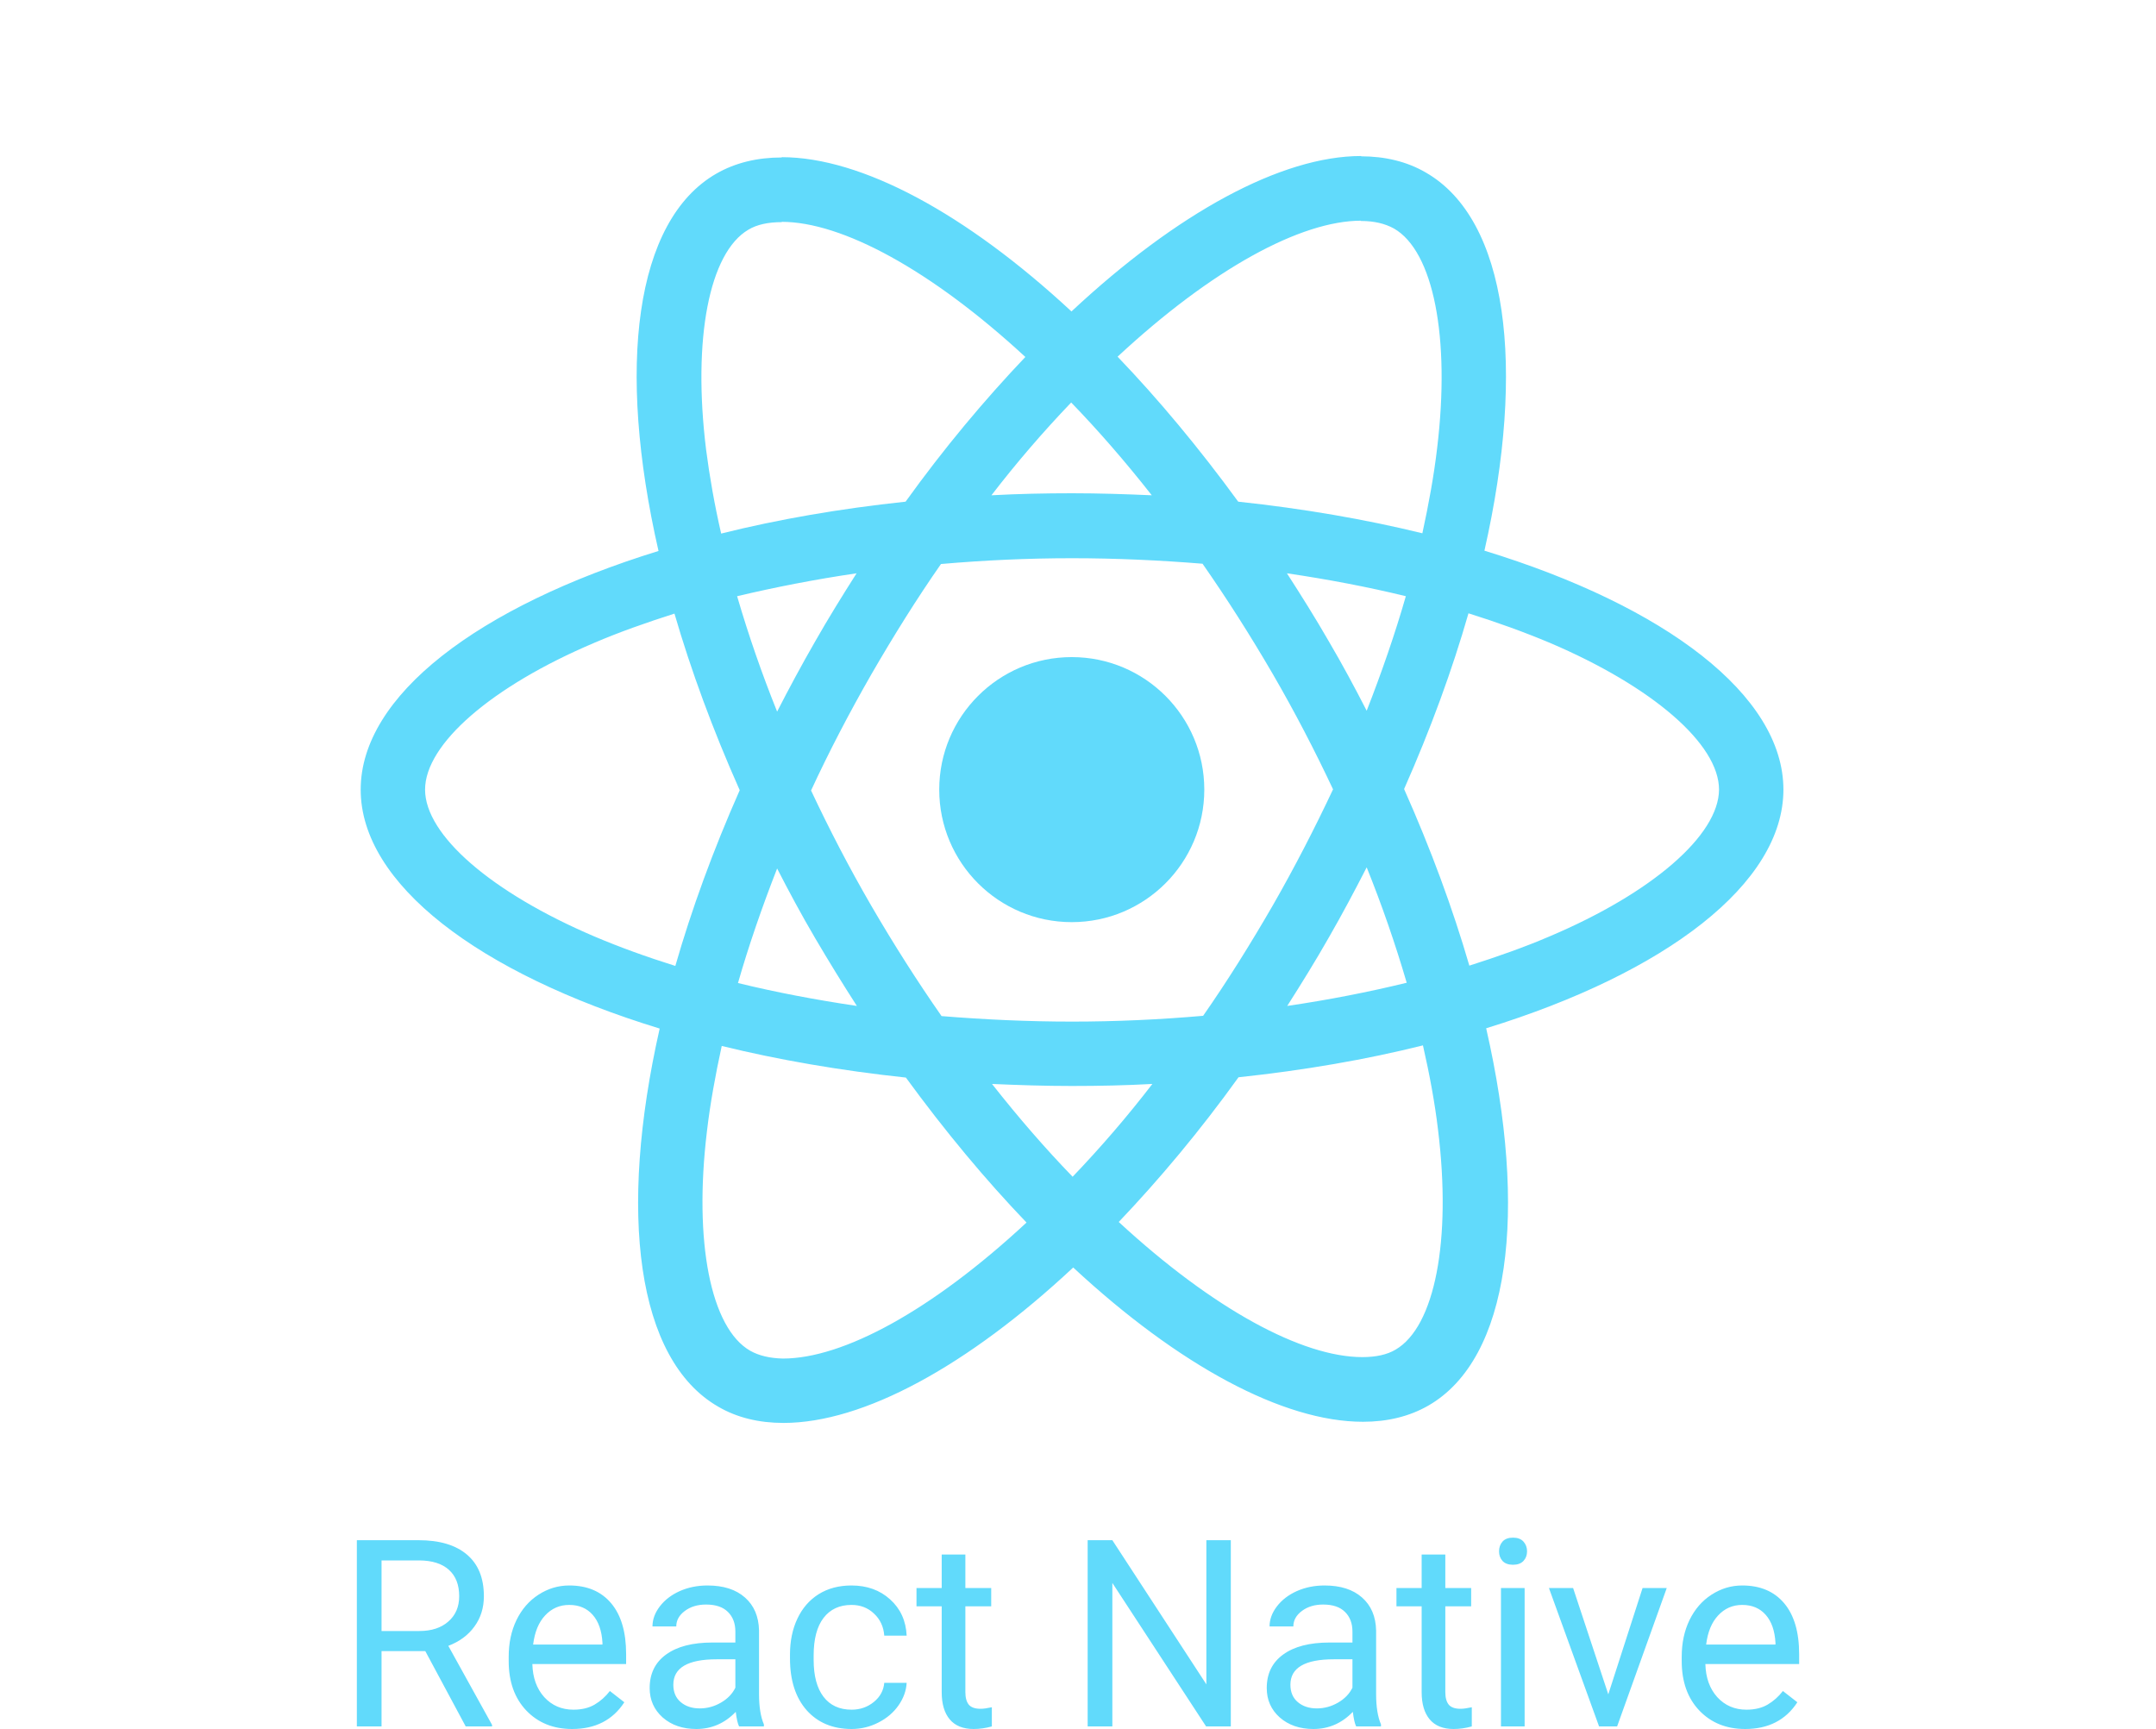
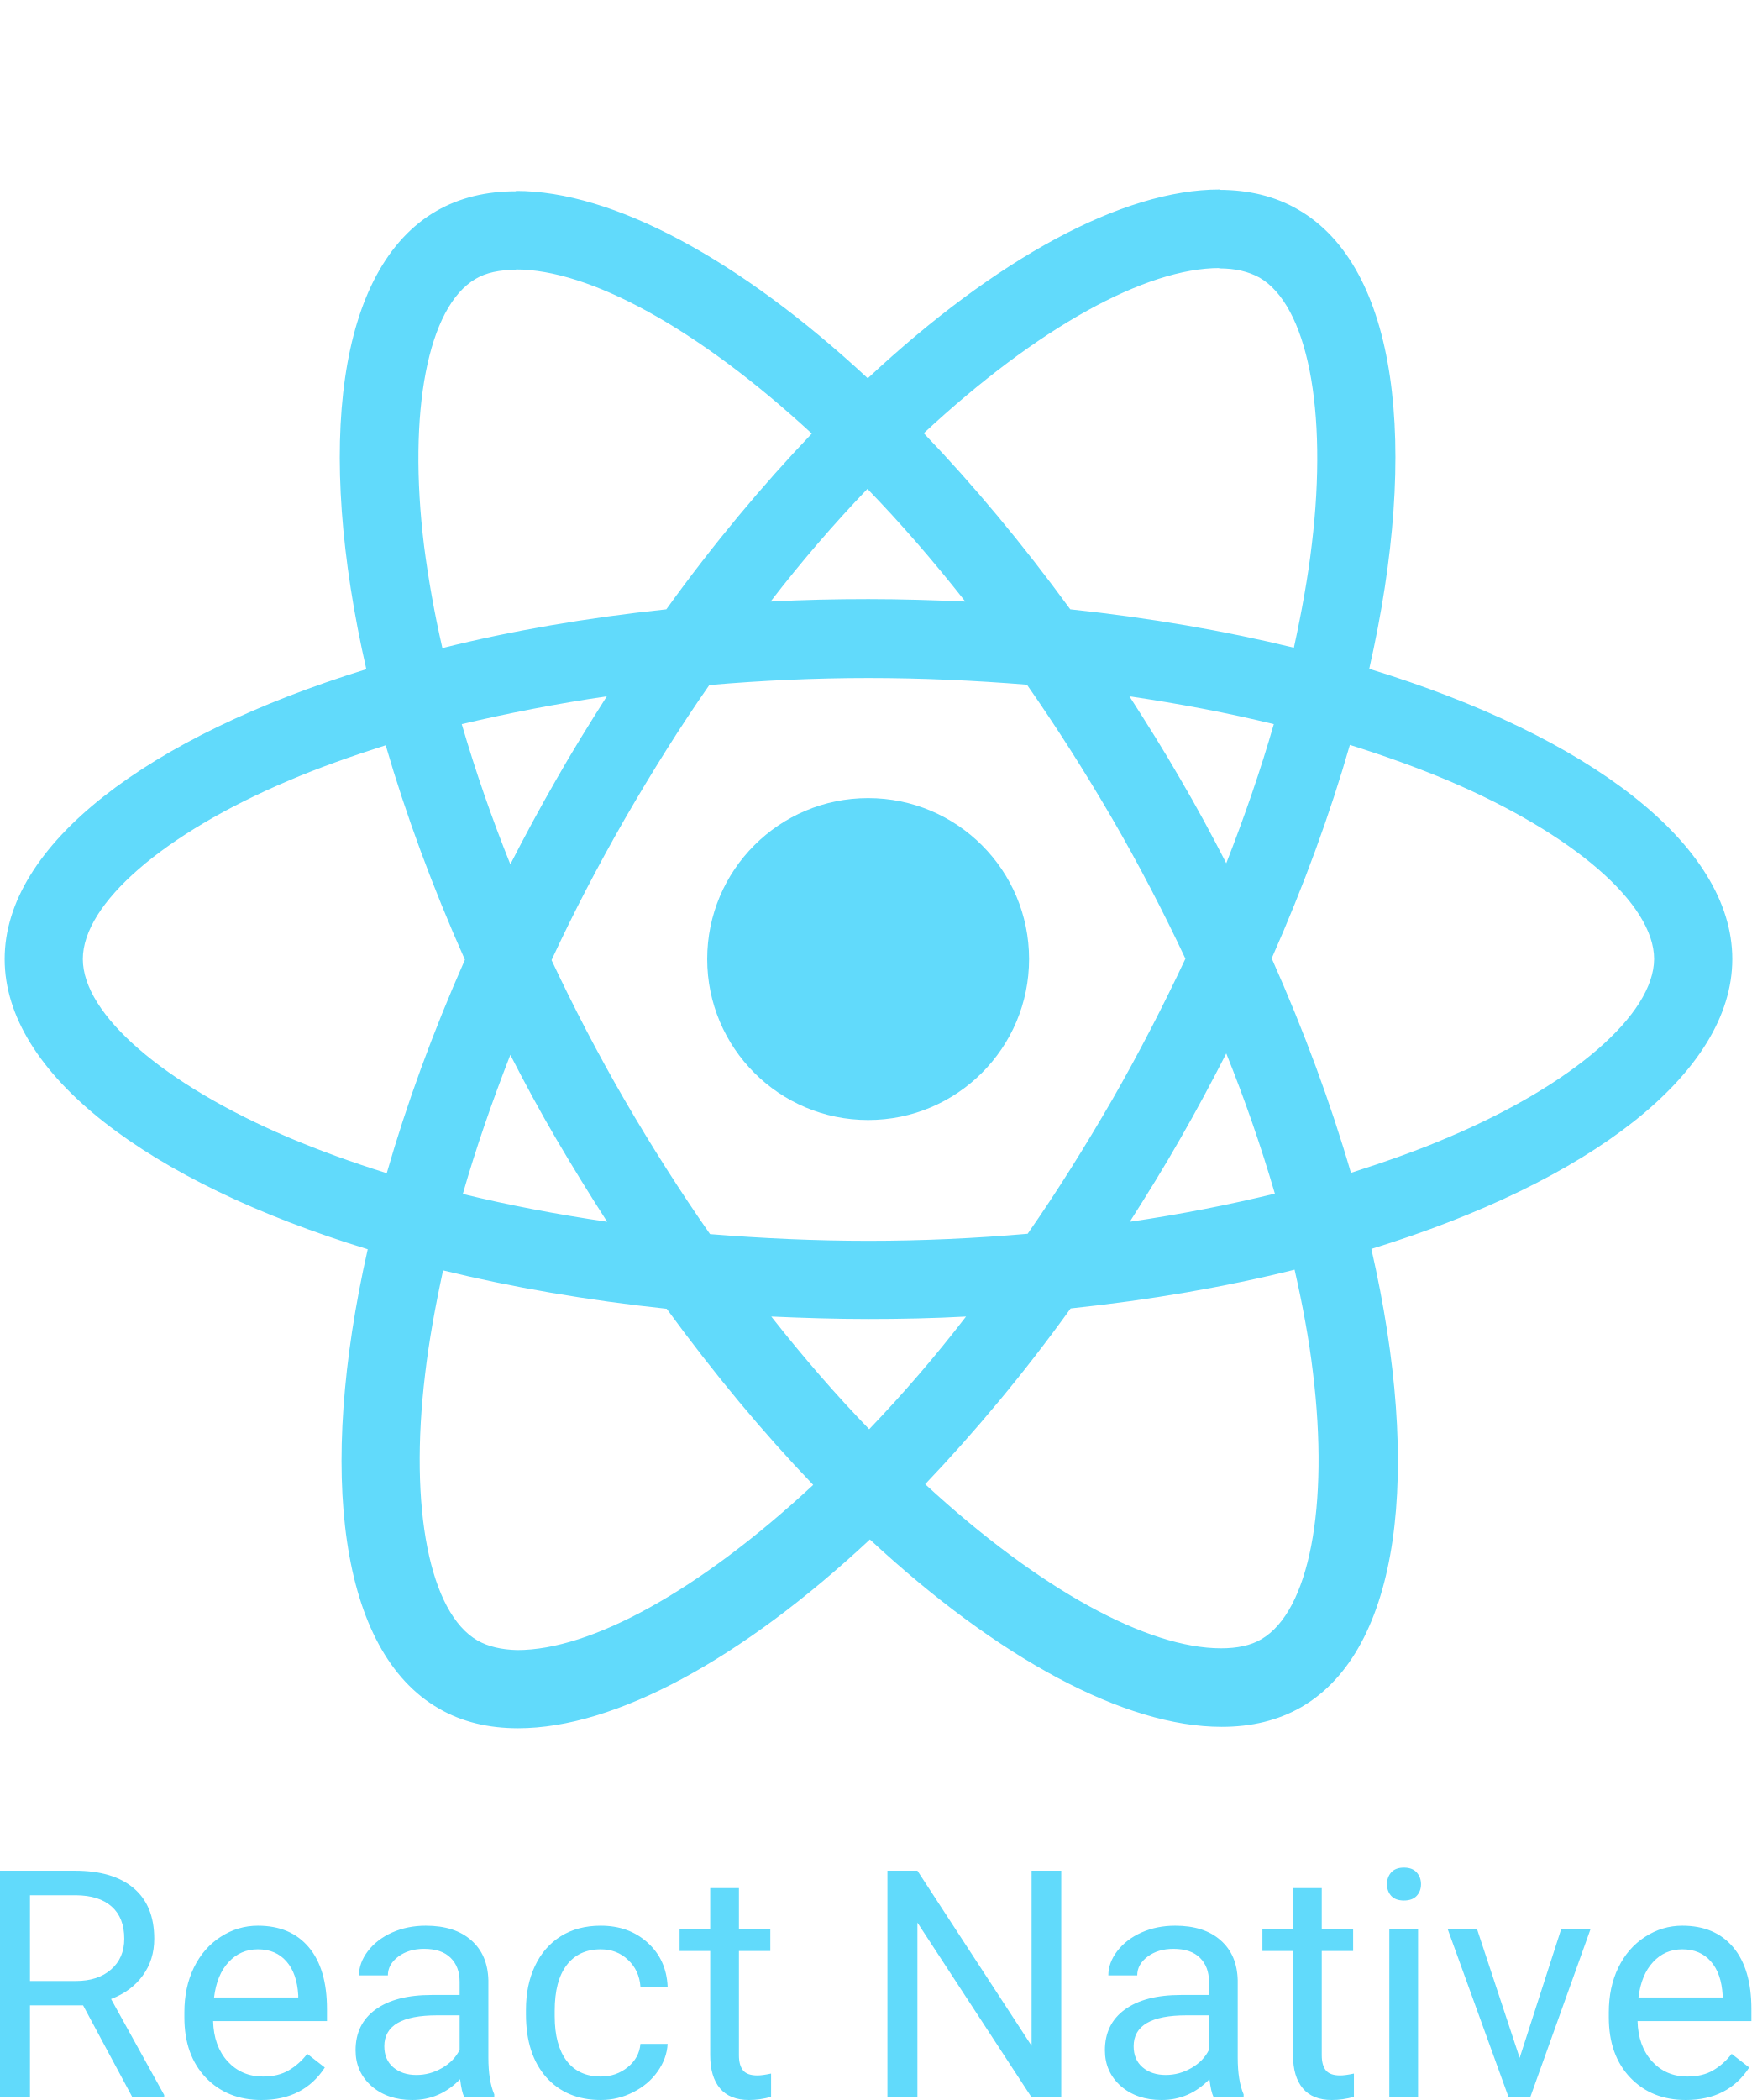
- <svg xmlns="http://www.w3.org/2000/svg" fill="none" height="2005" width="2500" viewBox="670.088 32.462 2224.172 2666.488">
+ <svg xmlns="http://www.w3.org/2000/svg" fill="none" viewBox="670.088 32.462 2224.172 2666.488">
  <g fill="#61dafb">
    <path d="M2870 1250.22c0-145.34-182.01-283.079-461.07-368.495 64.4-284.424 35.78-510.711-90.34-583.159-29.07-16.994-63.05-25.044-100.17-25.044v99.728c20.57 0 37.12 4.025 50.98 11.627 60.82 34.882 87.21 167.703 66.63 338.536-4.91 42.038-12.96 86.311-22.8 131.479-87.66-21.466-183.36-38.012-283.98-48.745-60.37-82.734-122.98-157.865-186.04-223.604 145.79-135.504 282.64-209.741 375.66-209.741v-99.727c-122.99 0-283.98 87.653-446.76 239.703-162.79-151.156-323.78-237.914-446.76-237.914v99.727c92.57 0 229.86 73.79 375.65 208.399-62.61 65.74-125.22 140.423-184.7 223.157-101.07 10.733-196.77 27.279-284.42 49.192-10.29-44.72-17.89-88.1-23.26-129.69-21.01-170.833 4.92-303.654 65.3-338.983 13.41-8.05 30.85-11.627 51.43-11.627v-99.728c-37.57 0-71.56 8.05-101.07 25.044-125.67 72.447-153.84 298.287-89 581.817C857.119 968.036 676 1105.33 676 1250.22c0 145.35 182.013 283.09 461.07 368.5-64.4 284.43-35.78 510.71 90.34 583.16 29.07 16.99 63.05 25.04 100.62 25.04 122.98 0 283.98-87.65 446.76-239.7 162.78 151.16 323.78 237.92 446.76 237.92 37.56 0 71.55-8.05 101.07-25.05 125.66-72.45 153.84-298.29 88.99-581.81 277.27-85.42 458.39-223.16 458.39-368.06zm-582.26-298.284c-16.55 57.694-37.12 117.164-60.38 176.644-18.33-35.77-37.56-71.55-58.58-107.33-20.57-35.773-42.49-70.655-64.4-104.643 63.5 9.391 124.77 21.019 183.36 35.329zm-204.83 476.274c-34.88 60.38-70.65 117.62-107.77 170.84-66.64 5.81-134.16 8.94-202.14 8.94-67.53 0-135.06-3.13-201.24-8.5-37.12-53.22-73.35-110.01-108.23-169.94-33.99-58.58-64.84-118.06-93.02-177.98 27.73-59.93 59.03-119.86 92.58-178.44 34.88-60.37 70.65-117.616 107.77-170.834 66.64-5.814 134.16-8.944 202.14-8.944 67.53 0 135.06 3.13 201.24 8.497 37.12 53.218 73.35 110.011 108.23 169.941 33.99 58.58 64.84 118.06 93.02 177.99-28.18 59.92-59.03 119.85-92.58 178.43zm144.45-58.13a1918.154 1918.154 0 0 1 61.72 177.98c-58.59 14.31-120.3 26.39-184.25 35.78 21.91-34.43 43.82-69.76 64.4-105.99 20.57-35.77 39.8-72 58.13-107.77zm-453.47 477.17c-41.59-42.94-83.18-90.79-124.32-143.11 40.25 1.79 81.39 3.13 122.98 3.13 42.04 0 83.63-.89 124.33-3.13a1746.499 1746.499 0 0 1-122.99 143.11zm-332.72-263.41c-63.5-9.39-124.77-21.02-183.35-35.33 16.54-57.69 37.12-117.17 60.37-176.65 18.34 35.78 37.57 71.56 58.58 107.33 21.02 35.78 42.49 70.66 64.4 104.65zm330.49-930.638c41.59 42.931 83.18 90.783 124.32 143.106-40.25-1.789-81.39-3.13-122.98-3.13-42.04 0-83.63.894-124.32 3.13a1746.3 1746.3 0 0 1 122.98-143.106zm-330.94 263.405c-21.91 34.435-43.82 69.764-64.39 105.983-20.57 35.78-39.8 71.56-58.14 107.33a1914.757 1914.757 0 0 1-61.71-177.984c58.58-13.863 120.29-25.938 184.24-35.329zM1036 1476.51c-158.309-67.53-260.72-156.07-260.72-226.29 0-70.21 102.411-159.2 260.72-226.28 38.46-16.55 80.5-31.308 123.88-45.171 25.49 87.651 59.03 178.881 100.62 272.351-41.14 93.02-74.24 183.8-99.28 271.01-44.27-13.87-86.31-29.07-125.22-45.62zm240.6 639.06c-60.82-34.88-87.21-167.7-66.63-338.54 4.92-42.03 12.96-86.31 22.8-131.48 87.66 21.47 183.36 38.02 283.98 48.75 60.37 82.73 122.98 157.86 186.04 223.6-145.79 135.51-282.64 209.74-375.66 209.74-20.12-.44-37.11-4.47-50.53-12.07zm1060.78-340.77c21.01 170.83-4.92 303.65-65.3 338.98-13.41 8.05-30.85 11.63-51.43 11.63-92.57 0-229.86-73.79-375.65-208.4 62.61-65.74 125.22-140.42 184.7-223.16 101.07-10.73 196.77-27.28 284.42-49.19 10.29 45.17 18.34 88.55 23.26 130.14zm172.17-298.29c-38.46 16.55-80.5 31.31-123.88 45.17-25.49-87.65-59.03-178.88-100.62-272.35 41.15-93.02 74.24-183.8 99.28-271.009 44.28 13.864 86.31 29.069 125.67 45.619 158.31 67.52 260.72 156.07 260.72 226.28-.45 70.22-102.86 159.21-261.17 226.29z" />
    <path d="M1772.55 1454.6c112.88 0 204.38-91.5 204.38-204.38 0-112.87-91.5-204.37-204.38-204.37-112.87 0-204.37 91.5-204.37 204.37 0 112.88 91.5 204.38 204.37 204.38zM775.625 2578.81H708.16V2695h-38.072v-287.22h95.082c32.351 0 57.207 7.37 74.566 22.1 17.491 14.72 26.237 36.16 26.237 64.3 0 17.89-4.866 33.47-14.598 46.76-9.6 13.28-23.014 23.21-40.242 29.78l67.465 121.91v2.37h-40.637zm-67.465-30.97h58.194c18.806 0 33.732-4.87 44.779-14.6 11.178-9.73 16.767-22.75 16.767-39.06 0-17.75-5.326-31.36-15.978-40.83-10.521-9.47-25.776-14.27-45.766-14.4H708.16zm293.93 151.11c-28.936 0-52.477-9.47-70.625-28.41-18.149-19.07-27.223-44.52-27.223-76.34v-6.71c0-21.17 4.011-40.04 12.033-56.61 8.154-16.71 19.464-29.73 33.93-39.06 14.598-9.47 30.379-14.21 47.344-14.21 27.751 0 49.321 9.14 64.701 27.42 15.39 18.28 23.08 44.45 23.08 78.51v15.19H940.736c.526 21.05 6.642 38.08 18.346 51.1 11.836 12.88 26.828 19.33 44.978 19.33 12.89 0 23.8-2.63 32.74-7.89 8.95-5.26 16.77-12.23 23.48-20.91l22.29 17.36c-17.89 27.48-44.71 41.23-80.48 41.23zm-4.541-191.35c-14.729 0-27.091 5.39-37.086 16.17-9.995 10.66-16.176 25.65-18.543 44.98h106.92v-2.76c-1.05-18.54-6.05-32.88-14.99-43.01-8.95-10.25-21.05-15.38-36.301-15.38zM1259.52 2695c-2.11-4.21-3.82-11.7-5.13-22.49-16.97 17.62-37.22 26.44-60.76 26.44-21.04 0-38.33-5.92-51.88-17.76-13.41-11.97-20.12-27.09-20.12-45.37 0-22.22 8.42-39.45 25.25-51.68 16.96-12.37 40.77-18.55 71.41-18.55h35.51v-16.76c0-12.76-3.82-22.89-11.44-30.38-7.63-7.63-18.88-11.44-33.74-11.44-13.02 0-23.93 3.28-32.74 9.86-8.81 6.57-13.22 14.53-13.22 23.87h-36.69c0-10.65 3.75-20.91 11.24-30.78 7.63-9.99 17.89-17.88 30.78-23.67 13.02-5.78 27.28-8.68 42.8-8.68 24.6 0 43.86 6.18 57.8 18.55 13.94 12.23 21.17 29.13 21.7 50.69v98.24c0 19.6 2.5 35.18 7.5 46.75v3.16zm-60.56-27.81c11.44 0 22.29-2.96 32.55-8.88 10.25-5.92 17.68-13.61 22.29-23.08v-43.79h-28.61c-44.71 0-67.07 13.08-67.07 39.25 0 11.44 3.82 20.39 11.44 26.83 7.63 6.44 17.43 9.67 29.4 9.67zm234.15 1.97c13.02 0 24.4-3.95 34.13-11.84s15.12-17.75 16.17-29.59h34.53c-.66 12.23-4.87 23.87-12.63 34.92s-18.15 19.86-31.17 26.43c-12.89 6.58-26.56 9.87-41.03 9.87-29.06 0-52.21-9.67-69.44-29-17.09-19.47-25.64-46.03-25.64-79.7v-6.11c0-20.78 3.81-39.26 11.44-55.43 7.63-16.18 18.54-28.74 32.75-37.68 14.33-8.95 31.23-13.42 50.69-13.42 23.94 0 43.8 7.17 59.58 21.51 15.91 14.33 24.39 32.94 25.45 55.82h-34.53c-1.05-13.81-6.31-25.12-15.78-33.93-9.33-8.94-20.91-13.41-34.72-13.41-18.54 0-32.94 6.7-43.2 20.12-10.12 13.28-15.19 32.55-15.19 57.8v6.9c0 24.59 5.07 43.53 15.19 56.81 10.13 13.29 24.6 19.93 43.4 19.93zm175.37-239.28v51.68h39.85v28.21h-39.85v132.36c0 8.55 1.78 14.99 5.33 19.33 3.55 4.21 9.6 6.32 18.15 6.32 4.2 0 9.99-.79 17.35-2.37V2695c-9.6 2.63-18.93 3.95-28.01 3.95-16.3 0-28.6-4.94-36.89-14.8-8.28-9.86-12.42-23.87-12.42-42.02v-132.36h-38.87v-28.21h38.87v-51.68zM2017.81 2695h-38.08l-144.59-221.33V2695h-38.07v-287.22h38.07l144.99 222.32v-222.32h37.68zm193.32 0c-2.11-4.21-3.82-11.7-5.13-22.49-16.97 17.62-37.22 26.44-60.76 26.44-21.04 0-38.34-5.92-51.88-17.76-13.41-11.97-20.12-27.09-20.12-45.37 0-22.22 8.41-39.45 25.25-51.68 16.96-12.37 40.77-18.55 71.41-18.55h35.51v-16.76c0-12.76-3.82-22.89-11.45-30.38-7.62-7.63-18.87-11.44-33.73-11.44-13.02 0-23.93 3.28-32.74 9.86-8.81 6.57-13.22 14.53-13.22 23.87h-36.69c0-10.65 3.75-20.91 11.24-30.78 7.63-9.99 17.89-17.88 30.78-23.67 13.02-5.78 27.28-8.68 42.8-8.68 24.59 0 43.86 6.18 57.8 18.55 13.94 12.23 21.17 29.13 21.7 50.69v98.24c0 19.6 2.5 35.18 7.5 46.75v3.16zm-60.56-27.81c11.44 0 22.29-2.96 32.55-8.88 10.25-5.92 17.68-13.61 22.29-23.08v-43.79h-28.61c-44.71 0-67.07 13.08-67.07 39.25 0 11.44 3.82 20.39 11.44 26.83 7.63 6.44 17.43 9.67 29.4 9.67zm198.05-237.31v51.68h39.85v28.21h-39.85v132.36c0 8.55 1.78 14.99 5.33 19.33 3.55 4.21 9.6 6.32 18.15 6.32 4.2 0 9.99-.79 17.36-2.37V2695c-9.61 2.63-18.94 3.95-28.02 3.95-16.3 0-28.6-4.94-36.89-14.8-8.28-9.86-12.42-23.87-12.42-42.02v-132.36h-38.86v-28.21h38.86v-51.68zM2470.93 2695h-36.5v-213.44h36.5zm-39.46-270.06c0-5.91 1.78-10.91 5.33-14.99 3.68-4.08 9.07-6.11 16.17-6.11 7.11 0 12.5 2.03 16.18 6.11s5.52 9.08 5.52 14.99c0 5.92-1.84 10.85-5.52 14.8-3.68 3.94-9.07 5.92-16.18 5.92-7.1 0-12.49-1.98-16.17-5.92-3.55-3.95-5.33-8.88-5.33-14.8zm168.47 220.55l52.86-163.93h37.29L2613.55 2695h-27.82l-77.32-213.44h37.28zm211.07 53.46c-28.93 0-52.47-9.47-70.62-28.41-18.15-19.07-27.22-44.52-27.22-76.34v-6.71c0-21.17 4.01-40.04 12.03-56.61 8.15-16.71 19.46-29.73 33.93-39.06 14.6-9.47 30.38-14.21 47.34-14.21 27.75 0 49.32 9.14 64.71 27.42 15.38 18.28 23.08 44.45 23.08 78.51v15.19h-144.6c.53 21.05 6.64 38.08 18.35 51.1 11.83 12.88 26.83 19.33 44.97 19.33 12.89 0 23.81-2.63 32.75-7.89s16.77-12.23 23.48-20.91l22.29 17.36c-17.89 27.48-44.72 41.23-80.49 41.23zm-4.54-191.35c-14.72 0-27.09 5.39-37.08 16.17-10 10.66-16.18 25.65-18.54 44.98h106.91v-2.76c-1.05-18.54-6.05-32.88-14.99-43.01-8.94-10.25-21.04-15.38-36.3-15.38z" />
  </g>
</svg>
